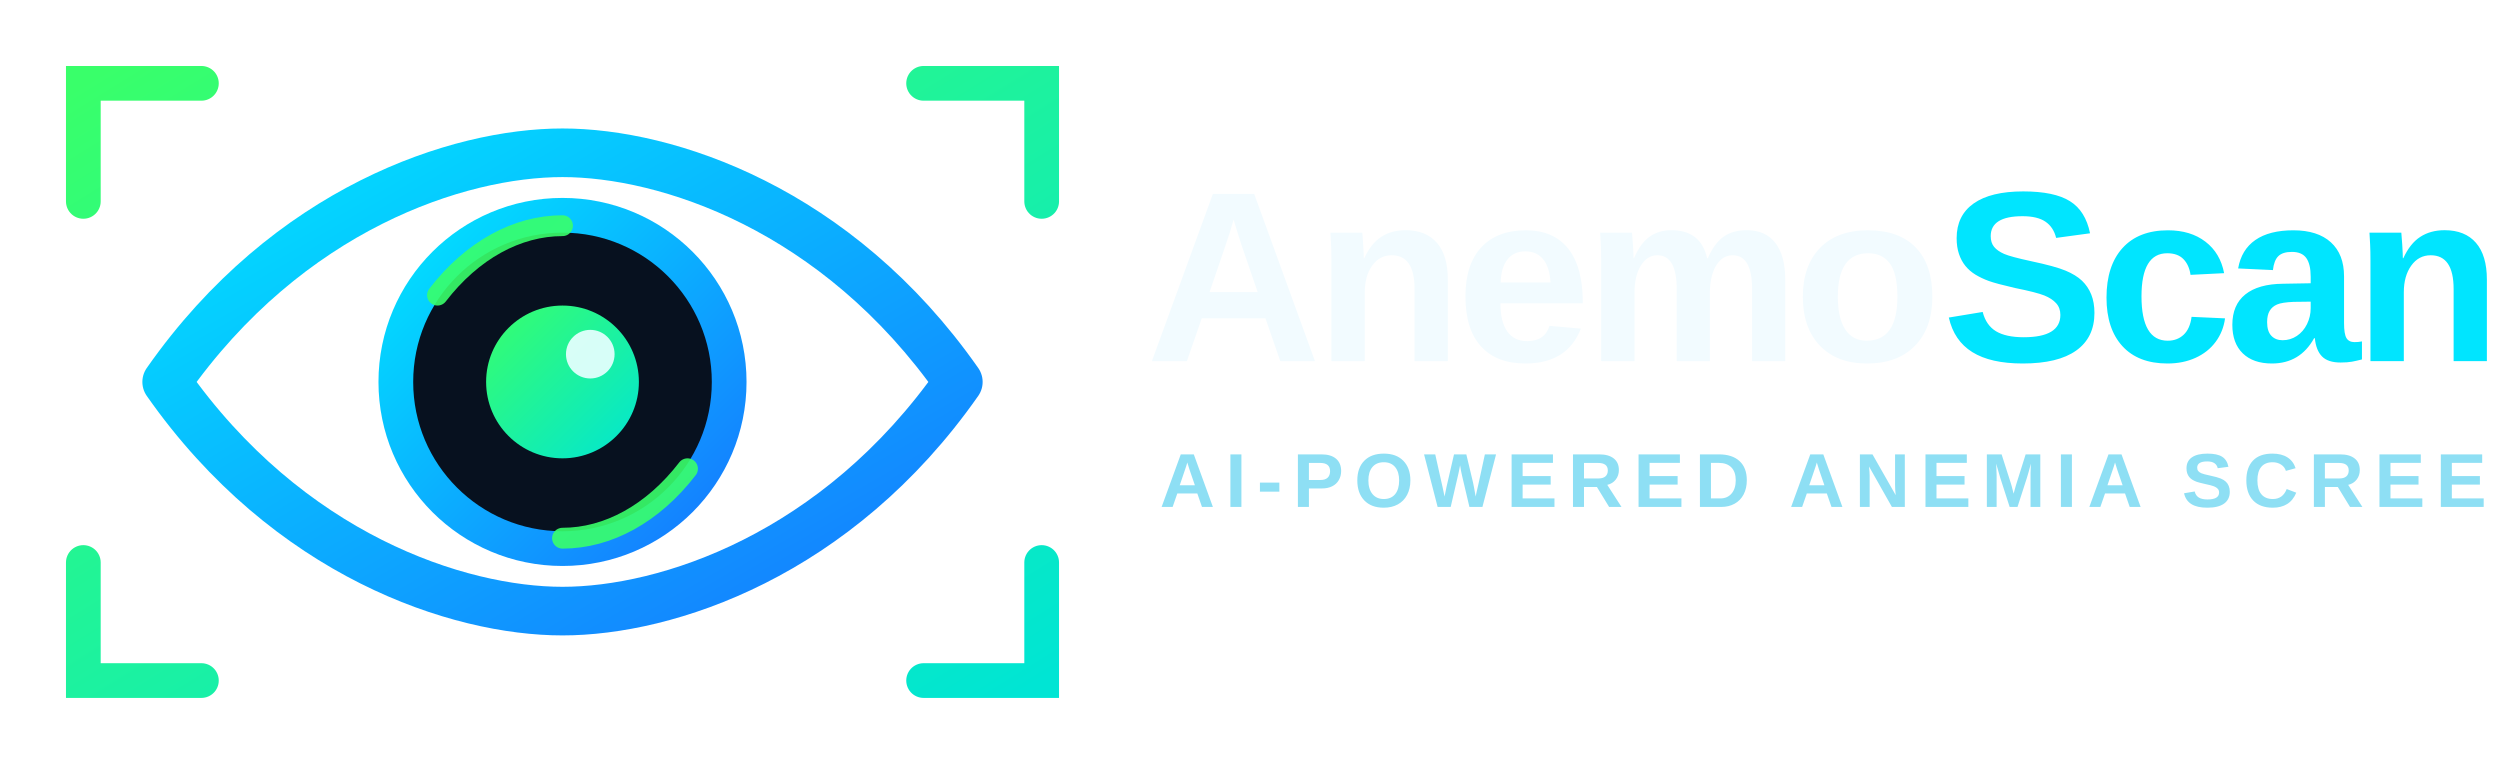
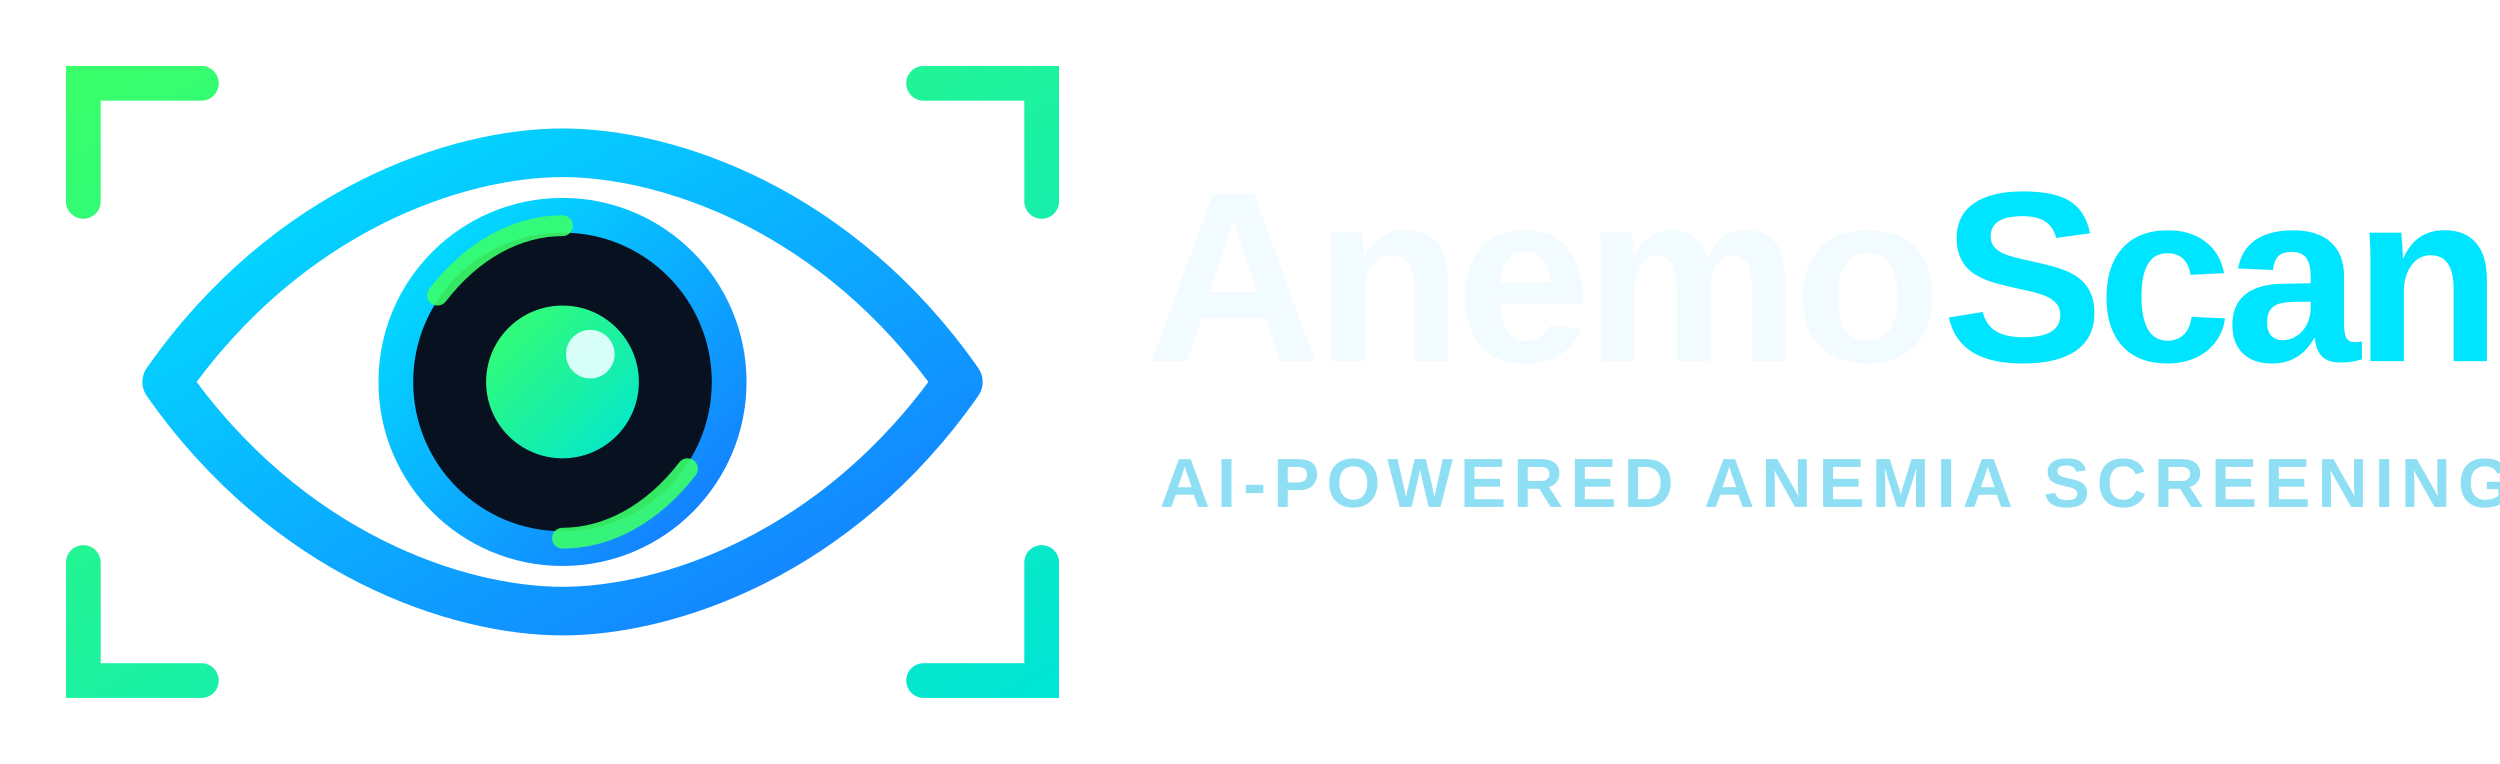
<svg xmlns="http://www.w3.org/2000/svg" viewBox="0 0 720 220" role="img" aria-labelledby="title desc">
  <defs>
    <linearGradient id="eye" x1="0" y1="0" x2="1" y2="1">
      <stop offset="0" stop-color="#00E5FF" />
      <stop offset="1" stop-color="#1677FF" />
    </linearGradient>
    <linearGradient id="accent" x1="0" y1="0" x2="1" y2="1">
      <stop offset="0" stop-color="#39FF6A" />
      <stop offset="1" stop-color="#00E5D4" />
    </linearGradient>
  </defs>
  <g transform="translate(24 24)">
    <path d="M0 34V0h34M242 0h34v34M0 138v34h34M276 138v34h-34" fill="none" stroke="url(#accent)" stroke-width="10" stroke-linecap="round" />
    <path d="M24 86C59 36 108 20 138 20s79 16 114 66c-35 50-84 66-114 66S59 136 24 86Z" fill="none" stroke="url(#eye)" stroke-width="14" stroke-linejoin="round" />
    <circle cx="138" cy="86" r="48" fill="#07111F" stroke="url(#eye)" stroke-width="10" />
    <circle cx="138" cy="86" r="22" fill="url(#accent)" />
    <circle cx="146" cy="78" r="7" fill="#E1FFFC" opacity=".95" />
    <path d="M102 61c10-13 23-20 36-20M174 111c-10 13-23 20-36 20" fill="none" stroke="#39FF6A" stroke-width="6" stroke-linecap="round" opacity=".9" />
  </g>
  <text x="330" y="104" fill="#F2FBFF" font-family="Arial, Helvetica, sans-serif" font-size="70" font-weight="700" letter-spacing="-2">Anemo<tspan fill="#00E5FF">Scan</tspan>
  </text>
-   <text x="334" y="146" fill="#8EDFF4" font-family="Arial, Helvetica, sans-serif" font-size="22" font-weight="600" letter-spacing="3">AI-POWERED ANEMIA SCREENING</text>
+   <text x="334" y="146" fill="#8EDFF4" font-family="Arial, Helvetica, sans-serif" font-size="20" font-weight="600" letter-spacing="2">AI-POWERED ANEMIA SCREENING</text>
</svg>
